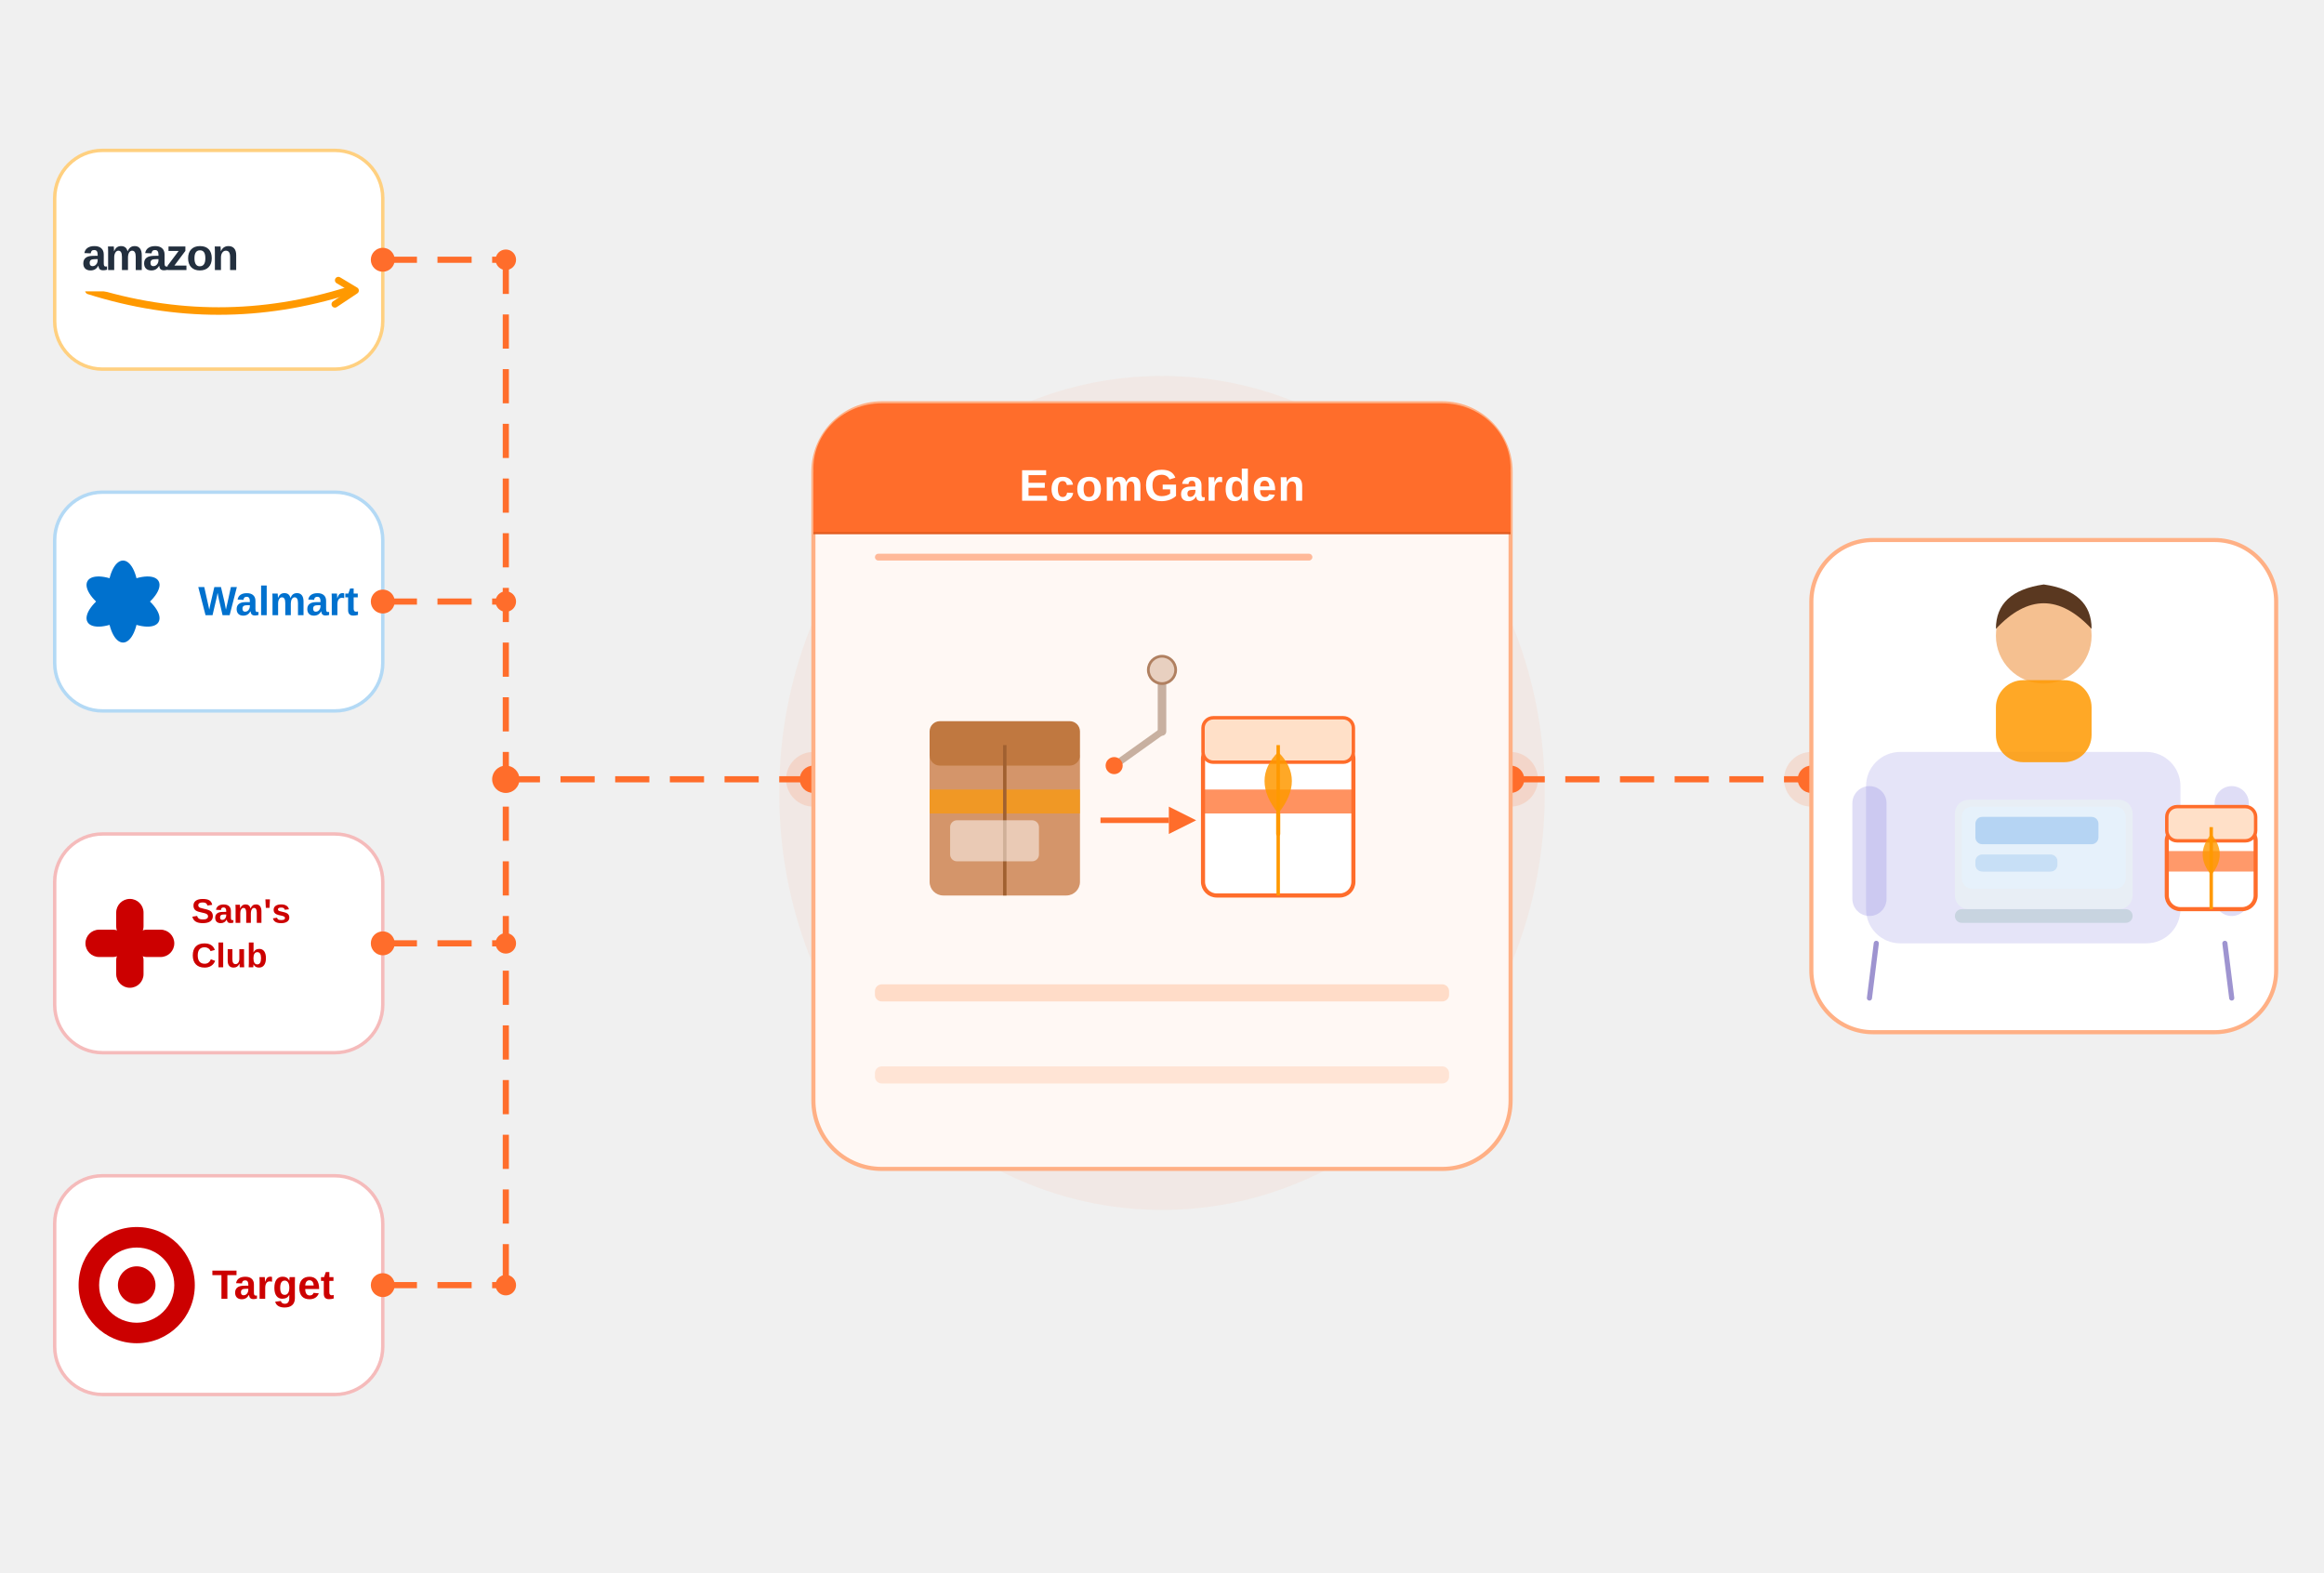
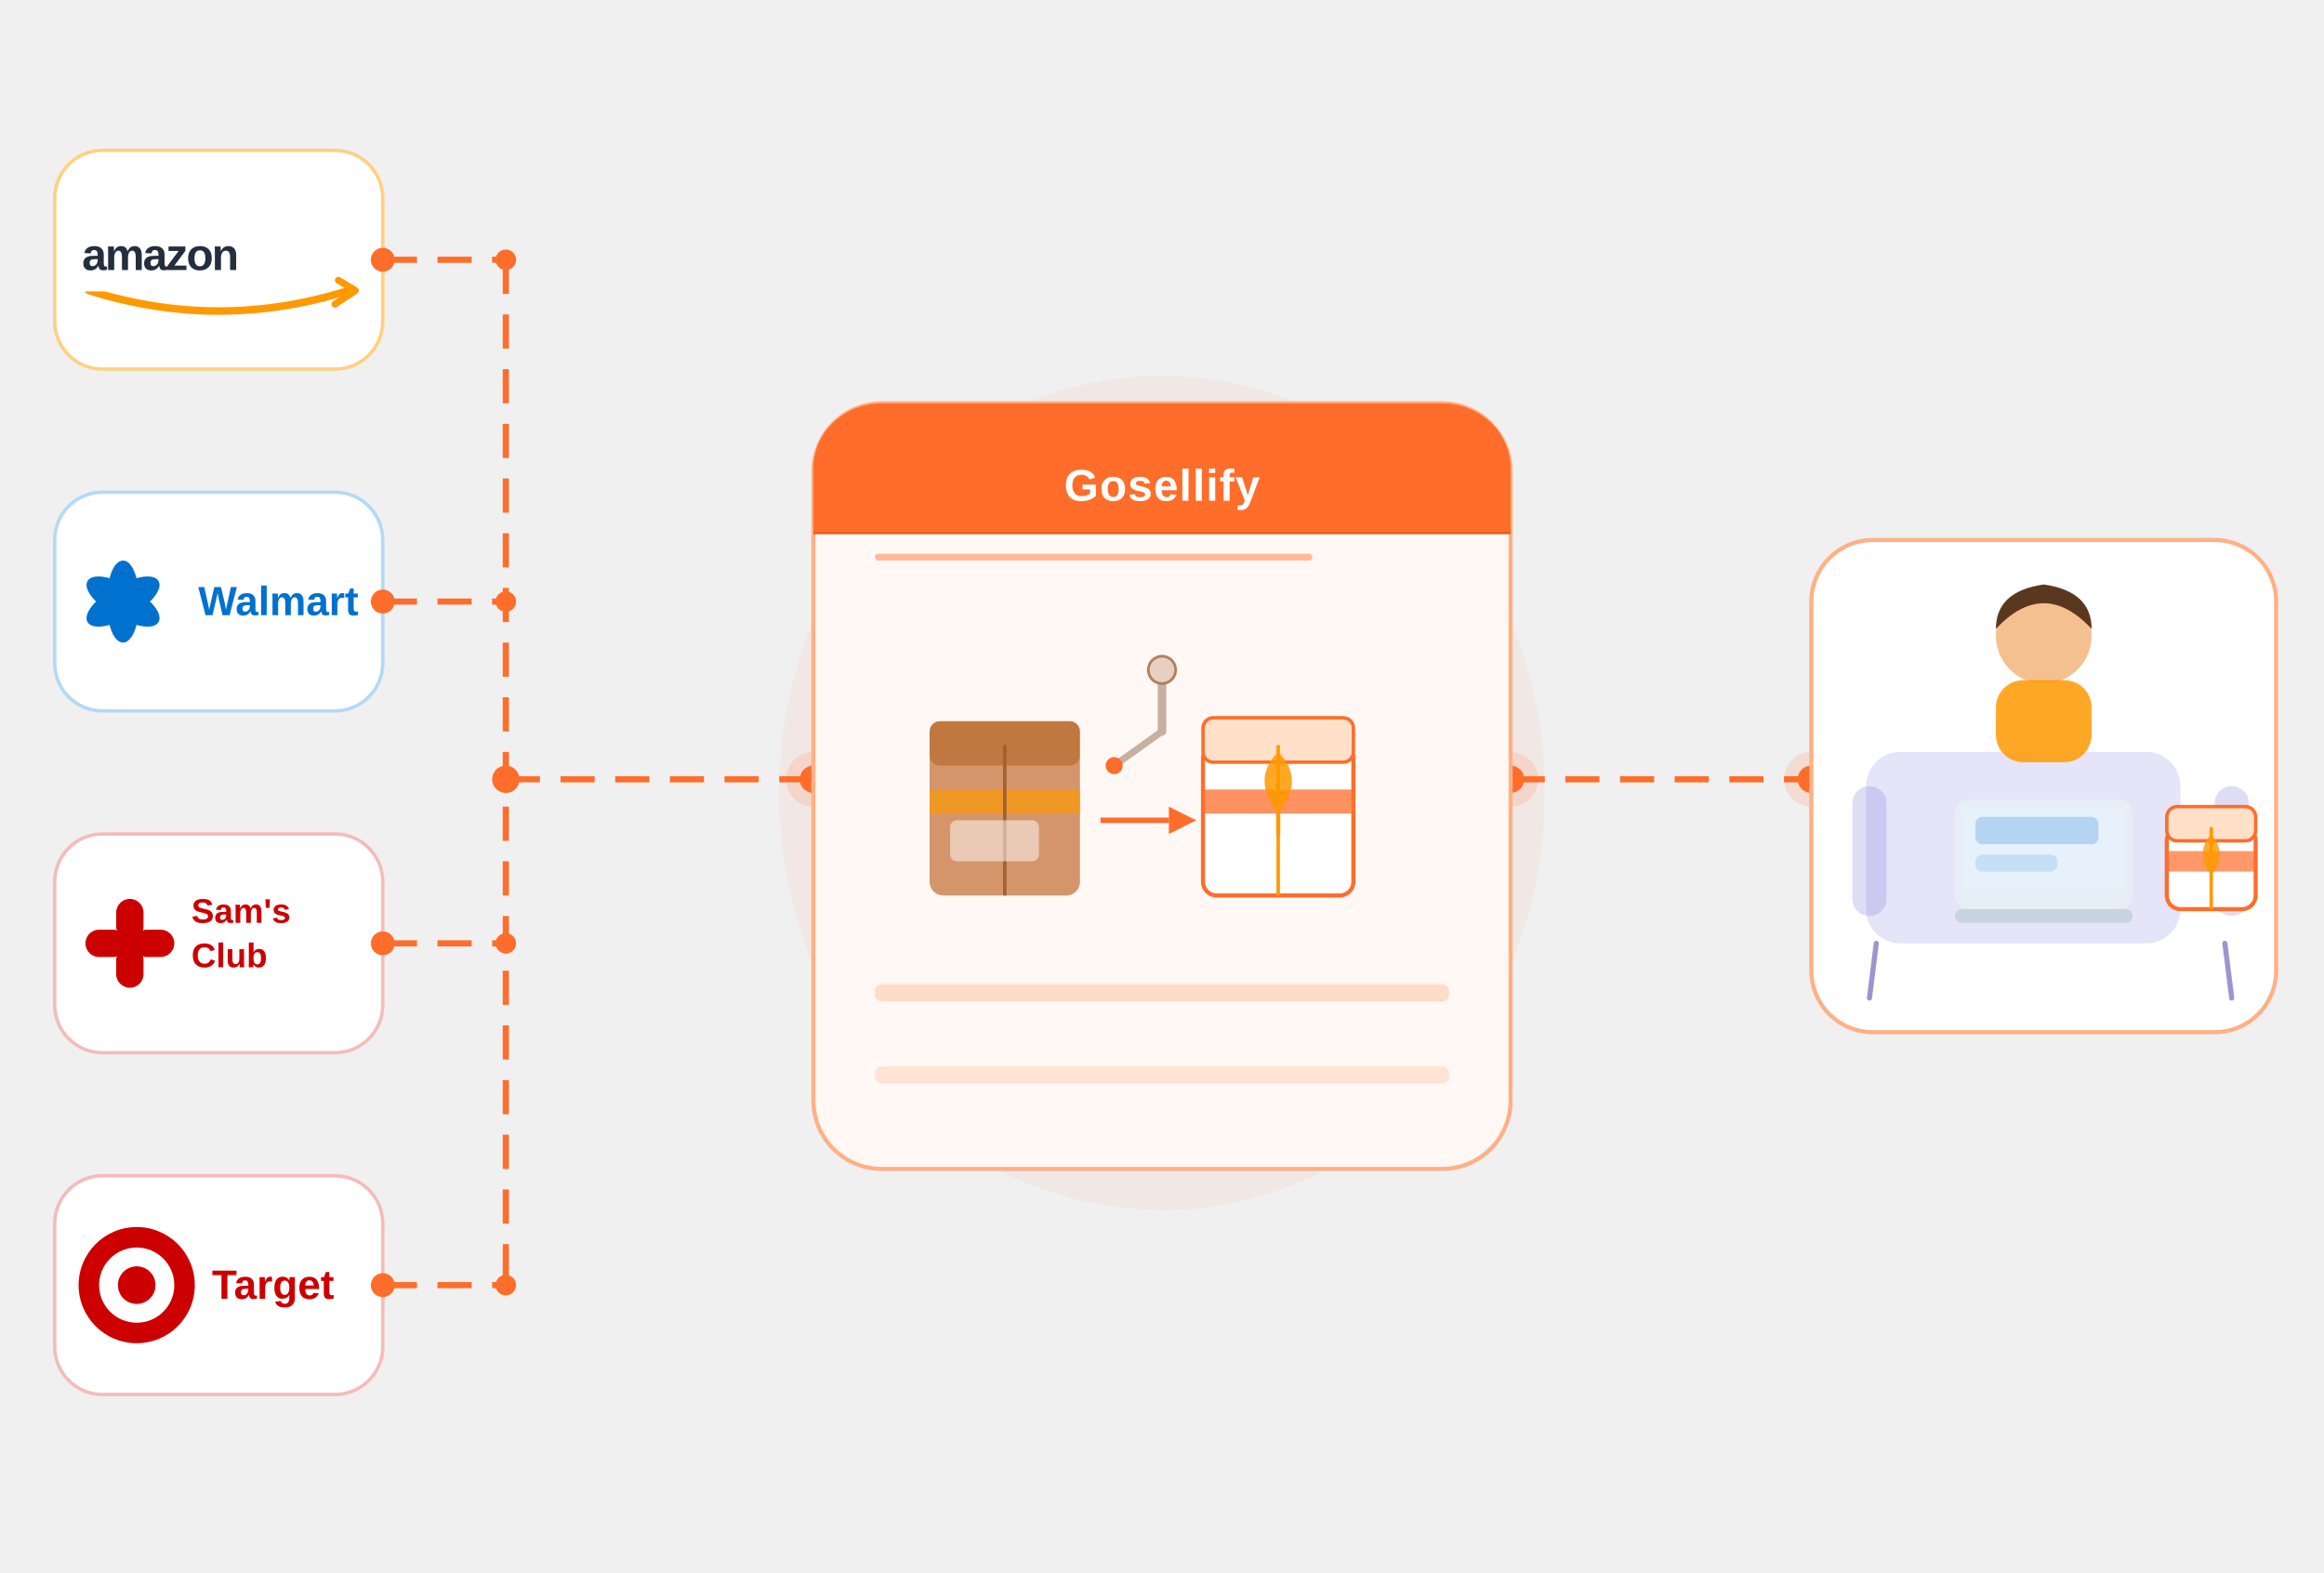
<svg xmlns="http://www.w3.org/2000/svg" width="100%" viewBox="0 0 680 460">
  <defs>
    <style>
    @keyframes dash { to{stroke-dashoffset:-24} }
    @keyframes bob1 { 0%,100%{transform:translateY(0)} 50%{transform:translateY(-5px)} }
    @keyframes bob2 { 0%,100%{transform:translateY(0)} 50%{transform:translateY(-5px)} }
    @keyframes bob3 { 0%,100%{transform:translateY(0)} 50%{transform:translateY(-5px)} }
    @keyframes bob4 { 0%,100%{transform:translateY(0)} 50%{transform:translateY(-5px)} }
    @keyframes scanH{ 0%,100%{transform:translateY(0)} 50%{transform:translateY(22px)} }
    @keyframes unbox{ 0%,60%{transform:rotate(0deg)} 80%{transform:rotate(-18deg)} 100%{transform:rotate(0deg)} }
    @keyframes rpk  { 0%,60%{opacity:0;transform:scale(.7)} 80%{opacity:1;transform:scale(1.05)} 100%{opacity:1;transform:scale(1)} }
    @keyframes custB{ 0%,100%{transform:translateY(0)} 50%{transform:translateY(-5px)} }

    .fl  { stroke-dasharray:10 6; animation:dash 1.4s linear infinite; }
    .fr  { stroke-dasharray:10 6; animation:dash 1.4s linear infinite .2s; }
    .b1  { animation:bob1 3.2s ease-in-out infinite; }
    .b2  { animation:bob2 2.9s ease-in-out infinite .5s; }
    .b3  { animation:bob3 3.5s ease-in-out infinite .9s; }
    .b4  { animation:bob4 2.7s ease-in-out infinite 1.3s; }
    .scan{ animation:scanH 2.2s ease-in-out infinite; }
    .ubx { animation:unbox 3s ease-in-out infinite 1s; transform-origin:300px 232px; }
    .rpk { animation:rpk   3s ease-in-out infinite 1s; transform-origin:362px 236px; }
    .cb  { animation:custB 3s ease-in-out infinite .6s; }
  </style>
    <clipPath id="wclip">
      <rect x="238" y="118" width="204" height="224" rx="20" />
    </clipPath>
    <mask id="imagine-text-gaps-tkuurr" maskUnits="userSpaceOnUse">
      <rect x="0" y="0" width="680" height="460" fill="white" />
      <rect x="20" y="62.833" width="59.775" height="22.417" fill="black" rx="2" />
      <rect x="54" y="167.139" width="54.898" height="17.222" fill="black" rx="2" />
      <rect x="52" y="259.028" width="37.057" height="14.861" fill="black" rx="2" />
      <rect x="52" y="272.028" width="30.217" height="14.861" fill="black" rx="2" />
      <rect x="58" y="367.139" width="43.786" height="17.386" fill="black" rx="2" />
      <rect x="294.057" y="132.68" width="91.887" height="18.639" fill="black" rx="2" />
    </mask>
  </defs>
  <line class="fl" x1="112" y1="76" x2="148" y2="76" fill="none" stroke="#FF6D2B" stroke-width="1.8" />
  <line class="fl" x1="112" y1="176" x2="148" y2="176" fill="none" stroke="#FF6D2B" stroke-width="1.8" />
  <line class="fl" x1="112" y1="276" x2="148" y2="276" fill="none" stroke="#FF6D2B" stroke-width="1.8" />
  <line class="fl" x1="112" y1="376" x2="148" y2="376" fill="none" stroke="#FF6D2B" stroke-width="1.8" />
  <line class="fl" x1="148" y1="76" x2="148" y2="376" fill="none" stroke="#FF6D2B" stroke-width="1.8" />
  <line class="fl" x1="148" y1="228" x2="238" y2="228" fill="none" stroke="#FF6D2B" stroke-width="1.8" />
  <line class="fr" x1="442" y1="228" x2="530" y2="228" fill="none" stroke="#FF6D2B" stroke-width="1.8" />
  <circle cx="148" cy="76" r="3" fill="#FF6D2B" />
  <circle cx="148" cy="176" r="3" fill="#FF6D2B" />
  <circle cx="148" cy="276" r="3" fill="#FF6D2B" />
  <circle cx="148" cy="376" r="3" fill="#FF6D2B" />
  <circle cx="148" cy="228" r="4" fill="#FF6D2B" />
  <circle cx="238" cy="228" r="4" fill="#FF6D2B" />
  <circle cx="238" cy="228" r="8" fill="#FF6D2B" opacity=".15" />
  <circle cx="442" cy="228" r="4" fill="#FF6D2B" />
  <circle cx="442" cy="228" r="8" fill="#FF6D2B" opacity=".15" />
  <circle cx="530" cy="228" r="4" fill="#FF6D2B" />
  <circle cx="530" cy="228" r="8" fill="#FF6D2B" opacity=".15" />
  <g class="b1" style="transform-origin:64px 76px">
    <rect x="16" y="44" width="96" height="64" rx="14" fill="#fff" stroke="#FFD080" stroke-width="1" />
    <text font-family="Arial Black,Arial,sans-serif" font-size="13" font-weight="900" fill="#232F3E" x="24" y="79" letter-spacing="-0.5">amazon</text>
    <path d="M 26 85 Q 64 97 102 85" fill="none" stroke="#FF9900" stroke-width="2.2" stroke-linecap="round" mask="url(#imagine-text-gaps-tkuurr)" />
    <path d="M 99 82 L 104 85 L 98 89" fill="none" stroke="#FF9900" stroke-width="2" stroke-linecap="round" stroke-linejoin="round" />
  </g>
  <circle cx="112" cy="76" r="3.5" fill="#FF6D2B" />
  <g class="b2" style="transform-origin:64px 176px">
    <rect x="16" y="144" width="96" height="64" rx="14" fill="#fff" stroke="#B3D9F5" stroke-width="1" />
    <g transform="translate(36,176)">
      <ellipse rx="4.5" ry="10" fill="#0071CE" transform="rotate(0)   translate(0,-2)" />
      <ellipse rx="4.5" ry="10" fill="#0071CE" transform="rotate(60)  translate(0,-2)" />
      <ellipse rx="4.5" ry="10" fill="#0071CE" transform="rotate(120) translate(0,-2)" />
      <ellipse rx="4.5" ry="10" fill="#0071CE" transform="rotate(180) translate(0,-2)" />
      <ellipse rx="4.5" ry="10" fill="#0071CE" transform="rotate(240) translate(0,-2)" />
      <ellipse rx="4.5" ry="10" fill="#0071CE" transform="rotate(300) translate(0,-2)" />
    </g>
    <text font-family="Arial,sans-serif" font-size="12" font-weight="700" fill="#0071CE" x="58" y="180">Walmart</text>
  </g>
  <circle cx="112" cy="176" r="3.5" fill="#FF6D2B" />
  <g class="b3" style="transform-origin:64px 276px">
    <rect x="16" y="244" width="96" height="64" rx="14" fill="#fff" stroke="#F5BBBB" stroke-width="1" />
    <g transform="translate(38,276)">
      <rect x="-4" y="-13" width="8" height="12" rx="4" fill="#CC0000" transform="rotate(0)" />
      <rect x="-4" y="-13" width="8" height="12" rx="4" fill="#CC0000" transform="rotate(90)" />
      <rect x="-4" y="-13" width="8" height="12" rx="4" fill="#CC0000" transform="rotate(180)" />
      <rect x="-4" y="-13" width="8" height="12" rx="4" fill="#CC0000" transform="rotate(270)" />
      <circle r="4.5" fill="#CC0000" />
    </g>
    <text font-family="Arial,sans-serif" font-size="10" font-weight="700" fill="#CC0000" x="56" y="270">Sam's</text>
    <text font-family="Arial,sans-serif" font-size="10" font-weight="700" fill="#CC0000" x="56" y="283">Club</text>
  </g>
  <circle cx="112" cy="276" r="3.5" fill="#FF6D2B" />
  <g class="b4" style="transform-origin:64px 376px">
    <rect x="16" y="344" width="96" height="64" rx="14" fill="#fff" stroke="#F5BBBB" stroke-width="1" />
    <circle cx="40" cy="376" r="17" fill="#CC0000" />
    <circle cx="40" cy="376" r="11" fill="#fff" />
    <circle cx="40" cy="376" r="5.5" fill="#CC0000" />
    <text font-family="Arial,sans-serif" font-size="12" font-weight="700" fill="#CC0000" x="62" y="380">Target</text>
  </g>
  <circle cx="112" cy="376" r="3.5" fill="#FF6D2B" />
  <ellipse cx="340" cy="232" rx="112" ry="122" fill="#FF6D2B" opacity=".06" />
  <rect x="238" y="118" width="204" height="224" rx="20" fill="#FFF8F4" stroke="#FFB085" stroke-width="1.2" />
  <rect x="238" y="118" width="204" height="38" rx="20" fill="#FF6D2B" />
  <rect x="238" y="138" width="204" height="18" fill="#FF6D2B" />
  <line x1="238" y1="156" x2="442" y2="156" stroke="#e05a1e" stroke-width="0.6" />
-   <text font-family="Arial,sans-serif" font-size="13" font-weight="700" fill="#fff" x="340" y="142" text-anchor="middle" dominant-baseline="central" letter-spacing="0.3">EcomGarden</text>
+   <text font-family="Arial,sans-serif" font-size="13" font-weight="700" fill="#fff" x="340" y="142" text-anchor="middle" dominant-baseline="central" letter-spacing="0.3">Gosellify</text>
  <rect x="256" y="288" width="168" height="5" rx="2" fill="#FFD0B5" opacity=".7" />
  <rect x="256" y="312" width="168" height="5" rx="2" fill="#FFD0B5" opacity=".5" />
  <g class="ubx">
    <rect x="272" y="218" width="44" height="44" rx="4" fill="#D4956A" />
    <rect x="272" y="211" width="44" height="13" rx="3" fill="#C07840" />
    <rect x="272" y="231" width="44" height="7" fill="#FF9900" opacity=".65" />
    <line x1="294" y1="218" x2="294" y2="262" stroke="#A06030" stroke-width="1" />
    <rect x="278" y="240" width="26" height="12" rx="2" fill="#fff" opacity=".5" />
  </g>
  <path d="M 322 240 L 342 240" fill="none" stroke="#FF6D2B" stroke-width="1.6" />
  <polygon points="342,236 350,240 342,244" fill="#FF6D2B" />
  <g class="rpk">
    <rect x="352" y="218" width="44" height="44" rx="4" fill="#fff" stroke="#FF6D2B" stroke-width="1.2" />
    <rect x="352" y="210" width="44" height="13" rx="3" fill="#FFE0C8" stroke="#FF6D2B" stroke-width="1" />
    <rect x="352" y="231" width="44" height="7" fill="#FF6D2B" opacity=".75" />
    <line x1="374" y1="218" x2="374" y2="262" stroke="#FF9900" stroke-width="1" />
    <path d="M 374 220 Q 382 228 374 238 Q 366 228 374 220Z" fill="#FF9900" opacity=".85" />
    <line x1="374" y1="238" x2="374" y2="244" stroke="#FF9900" stroke-width="1.2" stroke-linecap="round" />
  </g>
  <g style="clip-path:url(#wclip)">
    <rect class="scan" x="256" y="162" width="128" height="2" rx="1" fill="#FF6D2B" opacity=".45" />
  </g>
  <line x1="340" y1="196" x2="340" y2="214" stroke="#c8b0a0" stroke-width="2.5" stroke-linecap="round" />
  <line x1="340" y1="214" x2="326" y2="224" stroke="#c8b0a0" stroke-width="2" stroke-linecap="round" />
  <circle cx="340" cy="196" r="4" fill="#e8d0c0" stroke="#b08060" stroke-width="0.8" />
  <circle cx="326" cy="224" r="2.5" fill="#FF6D2B" />
  <g class="cb" style="transform-origin:598px 228px">
    <rect x="530" y="158" width="136" height="144" rx="18" fill="#fff" stroke="#FFB085" stroke-width="1.2" />
    <rect x="546" y="220" width="92" height="56" rx="10" fill="#7F77DD" opacity=".2" />
    <rect x="542" y="230" width="10" height="38" rx="5" fill="#7F77DD" opacity=".25" />
    <rect x="648" y="230" width="10" height="38" rx="5" fill="#7F77DD" opacity=".25" />
    <line x1="549" y1="276" x2="547" y2="292" stroke="#9e94d0" stroke-width="1.5" stroke-linecap="round" />
    <line x1="651" y1="276" x2="653" y2="292" stroke="#9e94d0" stroke-width="1.5" stroke-linecap="round" />
    <circle cx="598" cy="186" r="14" fill="#f5c090" />
    <path d="M 584 184 Q 598 169 612 184 Q 612 173 598 171 Q 584 173 584 184Z" fill="#5a3820" />
    <rect x="584" y="199" width="28" height="24" rx="8" fill="#FF9900" opacity=".85" />
    <ellipse cx="594" cy="250" rx="18" ry="10" fill="#4a5568" opacity=".45" />
    <ellipse cx="606" cy="246" rx="14" ry="8" fill="#4a5568" opacity=".35" />
    <rect x="572" y="234" width="52" height="32" rx="4" fill="#e8eef5" />
    <rect x="574" y="236" width="48" height="24" rx="3" fill="#E6F1FB" />
    <rect x="578" y="239" width="36" height="8" rx="2" fill="#378ADD" opacity=".28" />
    <rect x="578" y="250" width="24" height="5" rx="2" fill="#378ADD" opacity=".18" />
    <rect x="572" y="266" width="52" height="4" rx="2" fill="#c8d4e0" />
    <rect x="634" y="242" width="26" height="24" rx="4" fill="#fff" stroke="#FF6D2B" stroke-width="1.2" />
    <rect x="634" y="236" width="26" height="10" rx="3" fill="#FFE0C8" stroke="#FF6D2B" stroke-width="1" />
    <rect x="634" y="249" width="26" height="6" fill="#FF6D2B" opacity=".7" />
    <line x1="647" y1="242" x2="647" y2="266" stroke="#FF9900" stroke-width="1" />
    <path d="M 647 244 Q 652 250 647 256 Q 642 250 647 244Z" fill="#FF9900" opacity=".8" />
  </g>
</svg>
